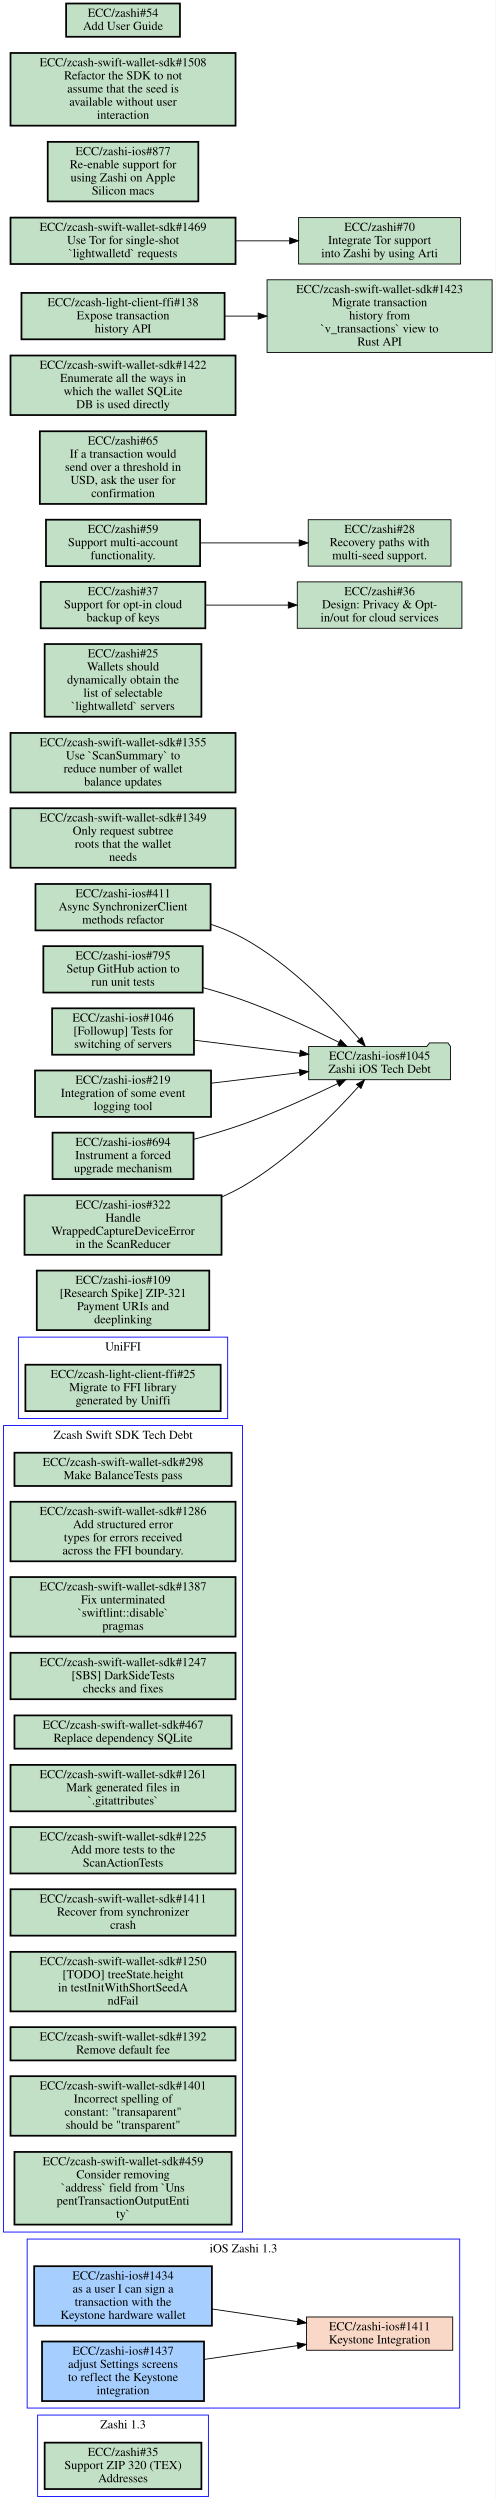
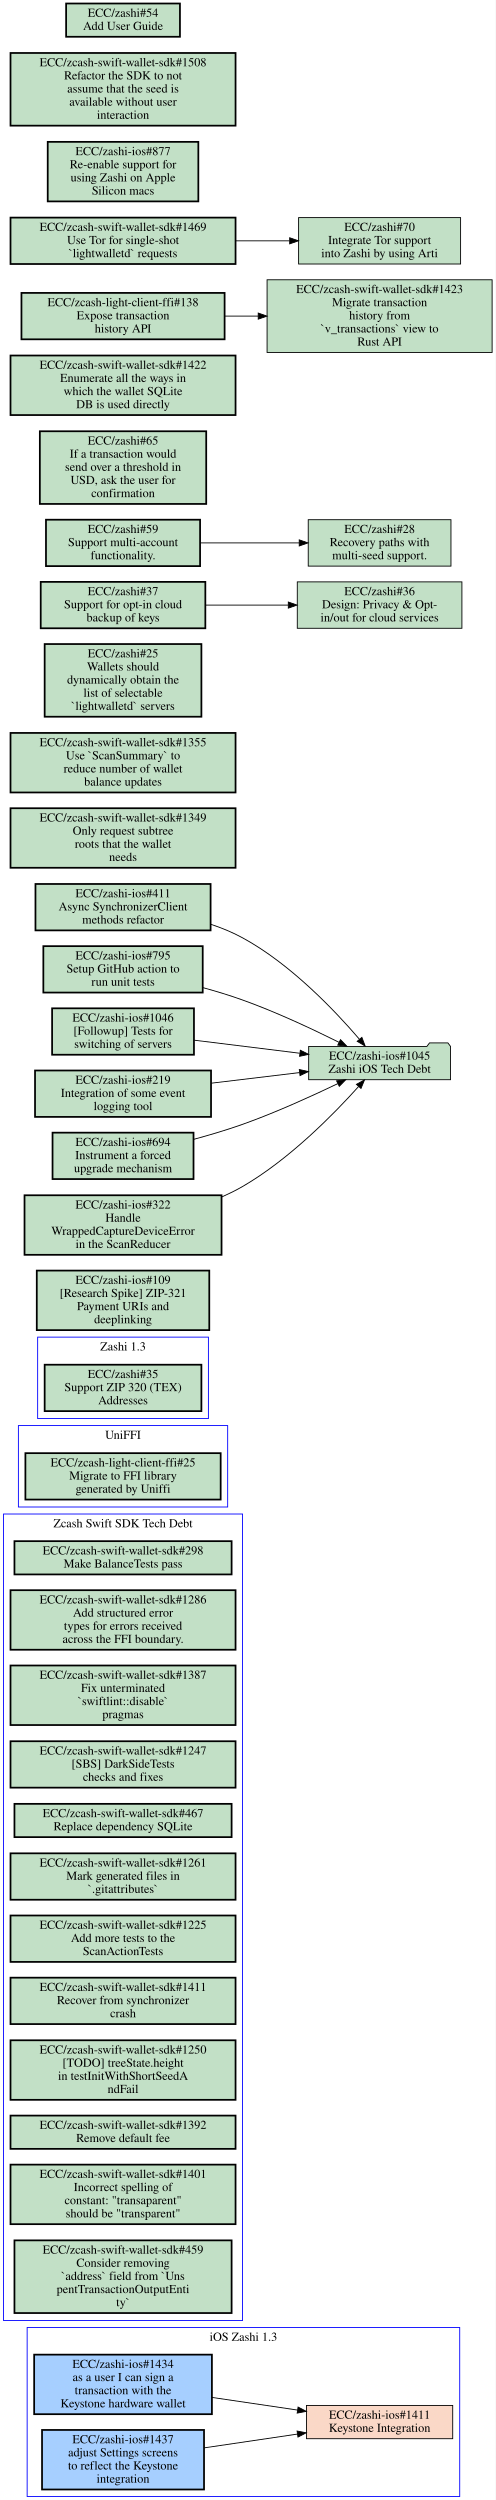
<svg xmlns="http://www.w3.org/2000/svg" xmlns:xlink="http://www.w3.org/1999/xlink" width="566pt" height="2855pt" viewBox="0.00 0.00 566.00 2855.00">
  <g id="graph0" class="graph" transform="scale(1 1) rotate(0) translate(4 2851)">
    <polygon fill="white" stroke="transparent" points="-4,4 -4,-2851 562,-2851 562,4 -4,4" />
    <g id="clust1" class="cluster">
-       <polygon fill="none" stroke="blue" points="0,-302 0,-1223 273,-1223 273,-302 0,-302" />
-       <text text-anchor="middle" x="136.5" y="-1207.8" font-family="Times,serif" font-size="14.00">Zcash Swift SDK Tech Debt</text>
+       <polygon fill="none" stroke="blue" points="39,-1231 39,-1324 234,-1324 234,-1231 39,-1231" />
+       <text text-anchor="middle" x="136.5" y="-1308.8" font-family="Times,serif" font-size="14.00">Zashi 1.3</text>
    </g>
    <g id="clust2" class="cluster">
-       <polygon fill="none" stroke="blue" points="39,0 39,-93 234,-93 234,0 39,0" />
-       <text text-anchor="middle" x="136.5" y="-77.8" font-family="Times,serif" font-size="14.00">Zashi 1.3</text>
+       <polygon fill="none" stroke="blue" points="27,0 27,-193 521,-193 521,0 27,0" />
+       <text text-anchor="middle" x="274" y="-177.8" font-family="Times,serif" font-size="14.00">iOS Zashi 1.3</text>
    </g>
    <g id="clust3" class="cluster">
-       <polygon fill="none" stroke="blue" points="17,-1231 17,-1324 256,-1324 256,-1231 17,-1231" />
-       <text text-anchor="middle" x="136.5" y="-1308.8" font-family="Times,serif" font-size="14.00">UniFFI</text>
+       <polygon fill="none" stroke="blue" points="0,-201 0,-1122 273,-1122 273,-201 0,-201" />
+       <text text-anchor="middle" x="136.5" y="-1106.8" font-family="Times,serif" font-size="14.00">Zcash Swift SDK Tech Debt</text>
    </g>
    <g id="clust4" class="cluster">
-       <polygon fill="none" stroke="blue" points="27,-101 27,-294 521,-294 521,-101 27,-101" />
-       <text text-anchor="middle" x="274" y="-278.8" font-family="Times,serif" font-size="14.00">iOS Zashi 1.3</text>
+       <polygon fill="none" stroke="blue" points="17,-1130 17,-1223 256,-1223 256,-1130 17,-1130" />
+       <text text-anchor="middle" x="136.5" y="-1207.8" font-family="Times,serif" font-size="14.00">UniFFI</text>
    </g>
    <g id="node1" class="node open">
      <g id="a_node1">
-         <a xlink:href="https://github.com/Electric-Coin-Company/zcash-swift-wallet-sdk/issues/298" xlink:title="ECC/zcash-swift-wallet-sdk#298&#10;Make BalanceTests pass" target="_blank">
-           <polygon fill="#c2e0c6" stroke="black" stroke-width="2" points="260.5,-1192 12.5,-1192 12.5,-1154 260.5,-1154 260.5,-1192" />
-           <text text-anchor="middle" x="136.5" y="-1176.8" font-family="Times,serif" font-size="14.00">ECC/zcash-swift-wallet-sdk#298</text>
-           <text text-anchor="middle" x="136.5" y="-1161.8" font-family="Times,serif" font-size="14.00">Make BalanceTests pass</text>
-         </a>
-       </g>
-     </g>
-     <g id="node2" class="node open">
+         <a xlink:href="https://github.com/Electric-Coin-Company/zashi/issues/35" xlink:title="ECC/zashi#35&#10;Support ZIP 320 (TEX)&#10;Addresses" target="_blank">
+           <polygon fill="#c2e0c6" stroke="black" stroke-width="2" points="226,-1292.5 47,-1292.5 47,-1239.5 226,-1239.5 226,-1292.5" />
+           <text text-anchor="middle" x="136.5" y="-1277.3" font-family="Times,serif" font-size="14.00">ECC/zashi#35</text>
+           <text text-anchor="middle" x="136.5" y="-1262.3" font-family="Times,serif" font-size="14.00">Support ZIP 320 (TEX)</text>
+           <text text-anchor="middle" x="136.5" y="-1247.3" font-family="Times,serif" font-size="14.00">Addresses</text>
+         </a>
+       </g>
+     </g>
+     <g id="node2" class="node closed">
      <g id="a_node2">
-         <a xlink:href="https://github.com/Electric-Coin-Company/zcash-swift-wallet-sdk/issues/1286" xlink:title="ECC/zcash-swift-wallet-sdk#1286&#10;Add structured error&#10;types for errors received&#10;across the FFI boundary." target="_blank">
-           <polygon fill="#c2e0c6" stroke="black" stroke-width="2" points="265,-1136 8,-1136 8,-1068 265,-1068 265,-1136" />
-           <text text-anchor="middle" x="136.5" y="-1120.8" font-family="Times,serif" font-size="14.00">ECC/zcash-swift-wallet-sdk#1286</text>
-           <text text-anchor="middle" x="136.5" y="-1105.8" font-family="Times,serif" font-size="14.00">Add structured error</text>
-           <text text-anchor="middle" x="136.5" y="-1090.8" font-family="Times,serif" font-size="14.00">types for errors received</text>
-           <text text-anchor="middle" x="136.5" y="-1075.8" font-family="Times,serif" font-size="14.00">across the FFI boundary.</text>
-         </a>
-       </g>
-     </g>
-     <g id="node3" class="node open">
+         <a xlink:href="https://github.com/Electric-Coin-Company/zashi-ios/issues/1411" xlink:title="ECC/zashi-ios#1411&#10;Keystone Integration" target="_blank">
+           <polygon fill="#fad8c7" stroke="black" points="513,-104 346,-104 346,-66 513,-66 513,-104" />
+           <text text-anchor="middle" x="429.5" y="-88.8" font-family="Times,serif" font-size="14.00">ECC/zashi-ios#1411</text>
+           <text text-anchor="middle" x="429.5" y="-73.8" font-family="Times,serif" font-size="14.00">Keystone Integration</text>
+         </a>
+       </g>
+     </g>
+     <g id="node3" class="node committed">
      <g id="a_node3">
-         <a xlink:href="https://github.com/Electric-Coin-Company/zcash-swift-wallet-sdk/issues/1387" xlink:title="ECC/zcash-swift-wallet-sdk#1387&#10;Fix unterminated&#10;`swiftlint::disable`&#10;pragmas" target="_blank">
-           <polygon fill="#c2e0c6" stroke="black" stroke-width="2" points="265,-1050 8,-1050 8,-982 265,-982 265,-1050" />
-           <text text-anchor="middle" x="136.5" y="-1034.8" font-family="Times,serif" font-size="14.00">ECC/zcash-swift-wallet-sdk#1387</text>
-           <text text-anchor="middle" x="136.5" y="-1019.8" font-family="Times,serif" font-size="14.00">Fix unterminated</text>
-           <text text-anchor="middle" x="136.5" y="-1004.8" font-family="Times,serif" font-size="14.00">`swiftlint::disable`</text>
-           <text text-anchor="middle" x="136.5" y="-989.8" font-family="Times,serif" font-size="14.00">pragmas</text>
-         </a>
-       </g>
-     </g>
-     <g id="node4" class="node open">
+         <a xlink:href="https://github.com/Electric-Coin-Company/zashi-ios/issues/1434" xlink:title="ECC/zashi-ios#1434&#10;as a user I can sign a&#10;transaction with the&#10;Keystone hardware wallet" target="_blank">
+           <polygon fill="#a6cfff" stroke="black" stroke-width="2" points="238,-162 35,-162 35,-94 238,-94 238,-162" />
+           <text text-anchor="middle" x="136.5" y="-146.8" font-family="Times,serif" font-size="14.00">ECC/zashi-ios#1434</text>
+           <text text-anchor="middle" x="136.5" y="-131.8" font-family="Times,serif" font-size="14.00">as a user I can sign a</text>
+           <text text-anchor="middle" x="136.5" y="-116.8" font-family="Times,serif" font-size="14.00">transaction with the</text>
+           <text text-anchor="middle" x="136.5" y="-101.8" font-family="Times,serif" font-size="14.00">Keystone hardware wallet</text>
+         </a>
+       </g>
+     </g>
+     <g id="edge1" class="edge">
+       <path fill="none" stroke="black" d="M238.05,-113.14C269.78,-108.45 304.66,-103.3 335.81,-98.7" />
+       <polygon fill="black" stroke="black" points="336.4,-102.15 345.78,-97.22 335.37,-95.23 336.4,-102.15" />
+     </g>
+     <g id="node4" class="node committed">
      <g id="a_node4">
-         <a xlink:href="https://github.com/Electric-Coin-Company/zcash-swift-wallet-sdk/issues/1247" xlink:title="ECC/zcash-swift-wallet-sdk#1247&#10;[SBS] DarkSideTests&#10;checks and fixes" target="_blank">
-           <polygon fill="#c2e0c6" stroke="black" stroke-width="2" points="265,-963.5 8,-963.5 8,-910.5 265,-910.5 265,-963.5" />
-           <text text-anchor="middle" x="136.5" y="-948.3" font-family="Times,serif" font-size="14.00">ECC/zcash-swift-wallet-sdk#1247</text>
-           <text text-anchor="middle" x="136.5" y="-933.3" font-family="Times,serif" font-size="14.00">[SBS] DarkSideTests</text>
-           <text text-anchor="middle" x="136.5" y="-918.3" font-family="Times,serif" font-size="14.00">checks and fixes</text>
-         </a>
-       </g>
+         <a xlink:href="https://github.com/Electric-Coin-Company/zashi-ios/issues/1437" xlink:title="ECC/zashi-ios#1437&#10;adjust Settings screens&#10;to reflect the Keystone&#10;integration" target="_blank">
+           <polygon fill="#a6cfff" stroke="black" stroke-width="2" points="229,-76 44,-76 44,-8 229,-8 229,-76" />
+           <text text-anchor="middle" x="136.5" y="-60.8" font-family="Times,serif" font-size="14.00">ECC/zashi-ios#1437</text>
+           <text text-anchor="middle" x="136.5" y="-45.8" font-family="Times,serif" font-size="14.00">adjust Settings screens</text>
+           <text text-anchor="middle" x="136.5" y="-30.8" font-family="Times,serif" font-size="14.00">to reflect the Keystone</text>
+           <text text-anchor="middle" x="136.5" y="-15.8" font-family="Times,serif" font-size="14.00">integration</text>
+         </a>
+       </g>
+     </g>
+     <g id="edge2" class="edge">
+       <path fill="none" stroke="black" d="M229.17,-55.55C263.14,-60.56 301.66,-66.26 335.72,-71.29" />
+       <polygon fill="black" stroke="black" points="335.27,-74.76 345.67,-72.76 336.29,-67.84 335.27,-74.76" />
    </g>
    <g id="node5" class="node open">
      <g id="a_node5">
-         <a xlink:href="https://github.com/Electric-Coin-Company/zcash-swift-wallet-sdk/issues/467" xlink:title="ECC/zcash-swift-wallet-sdk#467&#10;Replace dependency SQLite" target="_blank">
-           <polygon fill="#c2e0c6" stroke="black" stroke-width="2" points="260.5,-892 12.5,-892 12.5,-854 260.5,-854 260.5,-892" />
-           <text text-anchor="middle" x="136.5" y="-876.8" font-family="Times,serif" font-size="14.00">ECC/zcash-swift-wallet-sdk#467</text>
-           <text text-anchor="middle" x="136.5" y="-861.8" font-family="Times,serif" font-size="14.00">Replace dependency SQLite</text>
+         <a xlink:href="https://github.com/Electric-Coin-Company/zcash-swift-wallet-sdk/issues/298" xlink:title="ECC/zcash-swift-wallet-sdk#298&#10;Make BalanceTests pass" target="_blank">
+           <polygon fill="#c2e0c6" stroke="black" stroke-width="2" points="260.5,-1091 12.5,-1091 12.5,-1053 260.5,-1053 260.5,-1091" />
+           <text text-anchor="middle" x="136.5" y="-1075.8" font-family="Times,serif" font-size="14.00">ECC/zcash-swift-wallet-sdk#298</text>
+           <text text-anchor="middle" x="136.5" y="-1060.8" font-family="Times,serif" font-size="14.00">Make BalanceTests pass</text>
        </a>
      </g>
    </g>
    <g id="node6" class="node open">
      <g id="a_node6">
-         <a xlink:href="https://github.com/Electric-Coin-Company/zcash-swift-wallet-sdk/issues/1261" xlink:title="ECC/zcash-swift-wallet-sdk#1261&#10;Mark generated files in&#10;`.gitattributes`" target="_blank">
-           <polygon fill="#c2e0c6" stroke="black" stroke-width="2" points="265,-835.5 8,-835.5 8,-782.5 265,-782.5 265,-835.5" />
-           <text text-anchor="middle" x="136.5" y="-820.3" font-family="Times,serif" font-size="14.00">ECC/zcash-swift-wallet-sdk#1261</text>
-           <text text-anchor="middle" x="136.5" y="-805.3" font-family="Times,serif" font-size="14.00">Mark generated files in</text>
-           <text text-anchor="middle" x="136.5" y="-790.3" font-family="Times,serif" font-size="14.00">`.gitattributes`</text>
+         <a xlink:href="https://github.com/Electric-Coin-Company/zcash-swift-wallet-sdk/issues/1286" xlink:title="ECC/zcash-swift-wallet-sdk#1286&#10;Add structured error&#10;types for errors received&#10;across the FFI boundary." target="_blank">
+           <polygon fill="#c2e0c6" stroke="black" stroke-width="2" points="265,-1035 8,-1035 8,-967 265,-967 265,-1035" />
+           <text text-anchor="middle" x="136.5" y="-1019.8" font-family="Times,serif" font-size="14.00">ECC/zcash-swift-wallet-sdk#1286</text>
+           <text text-anchor="middle" x="136.5" y="-1004.8" font-family="Times,serif" font-size="14.00">Add structured error</text>
+           <text text-anchor="middle" x="136.5" y="-989.8" font-family="Times,serif" font-size="14.00">types for errors received</text>
+           <text text-anchor="middle" x="136.5" y="-974.8" font-family="Times,serif" font-size="14.00">across the FFI boundary.</text>
        </a>
      </g>
    </g>
    <g id="node7" class="node open">
      <g id="a_node7">
-         <a xlink:href="https://github.com/Electric-Coin-Company/zcash-swift-wallet-sdk/issues/1225" xlink:title="ECC/zcash-swift-wallet-sdk#1225&#10;Add more tests to the&#10;ScanActionTests" target="_blank">
-           <polygon fill="#c2e0c6" stroke="black" stroke-width="2" points="265,-764.5 8,-764.5 8,-711.5 265,-711.5 265,-764.5" />
-           <text text-anchor="middle" x="136.5" y="-749.3" font-family="Times,serif" font-size="14.00">ECC/zcash-swift-wallet-sdk#1225</text>
-           <text text-anchor="middle" x="136.5" y="-734.3" font-family="Times,serif" font-size="14.00">Add more tests to the</text>
-           <text text-anchor="middle" x="136.5" y="-719.3" font-family="Times,serif" font-size="14.00">ScanActionTests</text>
+         <a xlink:href="https://github.com/Electric-Coin-Company/zcash-swift-wallet-sdk/issues/1387" xlink:title="ECC/zcash-swift-wallet-sdk#1387&#10;Fix unterminated&#10;`swiftlint::disable`&#10;pragmas" target="_blank">
+           <polygon fill="#c2e0c6" stroke="black" stroke-width="2" points="265,-949 8,-949 8,-881 265,-881 265,-949" />
+           <text text-anchor="middle" x="136.5" y="-933.8" font-family="Times,serif" font-size="14.00">ECC/zcash-swift-wallet-sdk#1387</text>
+           <text text-anchor="middle" x="136.5" y="-918.8" font-family="Times,serif" font-size="14.00">Fix unterminated</text>
+           <text text-anchor="middle" x="136.5" y="-903.8" font-family="Times,serif" font-size="14.00">`swiftlint::disable`</text>
+           <text text-anchor="middle" x="136.5" y="-888.8" font-family="Times,serif" font-size="14.00">pragmas</text>
        </a>
      </g>
    </g>
    <g id="node8" class="node open">
      <g id="a_node8">
-         <a xlink:href="https://github.com/Electric-Coin-Company/zcash-swift-wallet-sdk/issues/1411" xlink:title="ECC/zcash-swift-wallet-sdk#1411&#10;Recover from synchronizer&#10;crash" target="_blank">
-           <polygon fill="#c2e0c6" stroke="black" stroke-width="2" points="265,-693.5 8,-693.5 8,-640.5 265,-640.5 265,-693.5" />
-           <text text-anchor="middle" x="136.5" y="-678.3" font-family="Times,serif" font-size="14.00">ECC/zcash-swift-wallet-sdk#1411</text>
-           <text text-anchor="middle" x="136.5" y="-663.3" font-family="Times,serif" font-size="14.00">Recover from synchronizer</text>
-           <text text-anchor="middle" x="136.5" y="-648.3" font-family="Times,serif" font-size="14.00">crash</text>
+         <a xlink:href="https://github.com/Electric-Coin-Company/zcash-swift-wallet-sdk/issues/1247" xlink:title="ECC/zcash-swift-wallet-sdk#1247&#10;[SBS] DarkSideTests&#10;checks and fixes" target="_blank">
+           <polygon fill="#c2e0c6" stroke="black" stroke-width="2" points="265,-862.5 8,-862.5 8,-809.5 265,-809.5 265,-862.5" />
+           <text text-anchor="middle" x="136.5" y="-847.3" font-family="Times,serif" font-size="14.00">ECC/zcash-swift-wallet-sdk#1247</text>
+           <text text-anchor="middle" x="136.5" y="-832.3" font-family="Times,serif" font-size="14.00">[SBS] DarkSideTests</text>
+           <text text-anchor="middle" x="136.5" y="-817.3" font-family="Times,serif" font-size="14.00">checks and fixes</text>
        </a>
      </g>
    </g>
    <g id="node9" class="node open">
      <g id="a_node9">
-         <a xlink:href="https://github.com/Electric-Coin-Company/zcash-swift-wallet-sdk/issues/1250" xlink:title="ECC/zcash-swift-wallet-sdk#1250&#10;[TODO] treeState.height&#10;in testInitWithShortSeedA&#10;ndFail" target="_blank">
-           <polygon fill="#c2e0c6" stroke="black" stroke-width="2" points="265,-622 8,-622 8,-554 265,-554 265,-622" />
-           <text text-anchor="middle" x="136.5" y="-606.8" font-family="Times,serif" font-size="14.00">ECC/zcash-swift-wallet-sdk#1250</text>
-           <text text-anchor="middle" x="136.5" y="-591.8" font-family="Times,serif" font-size="14.00">[TODO] treeState.height</text>
-           <text text-anchor="middle" x="136.5" y="-576.8" font-family="Times,serif" font-size="14.00">in testInitWithShortSeedA</text>
-           <text text-anchor="middle" x="136.5" y="-561.8" font-family="Times,serif" font-size="14.00">ndFail</text>
+         <a xlink:href="https://github.com/Electric-Coin-Company/zcash-swift-wallet-sdk/issues/467" xlink:title="ECC/zcash-swift-wallet-sdk#467&#10;Replace dependency SQLite" target="_blank">
+           <polygon fill="#c2e0c6" stroke="black" stroke-width="2" points="260.5,-791 12.5,-791 12.5,-753 260.5,-753 260.5,-791" />
+           <text text-anchor="middle" x="136.5" y="-775.8" font-family="Times,serif" font-size="14.00">ECC/zcash-swift-wallet-sdk#467</text>
+           <text text-anchor="middle" x="136.5" y="-760.8" font-family="Times,serif" font-size="14.00">Replace dependency SQLite</text>
        </a>
      </g>
    </g>
    <g id="node10" class="node open">
      <g id="a_node10">
-         <a xlink:href="https://github.com/Electric-Coin-Company/zcash-swift-wallet-sdk/issues/1392" xlink:title="ECC/zcash-swift-wallet-sdk#1392&#10;Remove default fee" target="_blank">
-           <polygon fill="#c2e0c6" stroke="black" stroke-width="2" points="265,-536 8,-536 8,-498 265,-498 265,-536" />
-           <text text-anchor="middle" x="136.5" y="-520.8" font-family="Times,serif" font-size="14.00">ECC/zcash-swift-wallet-sdk#1392</text>
-           <text text-anchor="middle" x="136.5" y="-505.8" font-family="Times,serif" font-size="14.00">Remove default fee</text>
+         <a xlink:href="https://github.com/Electric-Coin-Company/zcash-swift-wallet-sdk/issues/1261" xlink:title="ECC/zcash-swift-wallet-sdk#1261&#10;Mark generated files in&#10;`.gitattributes`" target="_blank">
+           <polygon fill="#c2e0c6" stroke="black" stroke-width="2" points="265,-734.5 8,-734.5 8,-681.5 265,-681.5 265,-734.5" />
+           <text text-anchor="middle" x="136.5" y="-719.3" font-family="Times,serif" font-size="14.00">ECC/zcash-swift-wallet-sdk#1261</text>
+           <text text-anchor="middle" x="136.5" y="-704.3" font-family="Times,serif" font-size="14.00">Mark generated files in</text>
+           <text text-anchor="middle" x="136.5" y="-689.3" font-family="Times,serif" font-size="14.00">`.gitattributes`</text>
        </a>
      </g>
    </g>
    <g id="node11" class="node open">
      <g id="a_node11">
-         <a xlink:href="https://github.com/Electric-Coin-Company/zcash-swift-wallet-sdk/issues/1401" xlink:title="ECC/zcash-swift-wallet-sdk#1401&#10;Incorrect spelling of&#10;constant: &quot;transaparent&quot;&#10;should be &quot;transparent&quot;" target="_blank">
-           <polygon fill="#c2e0c6" stroke="black" stroke-width="2" points="265,-480 8,-480 8,-412 265,-412 265,-480" />
-           <text text-anchor="middle" x="136.5" y="-464.8" font-family="Times,serif" font-size="14.00">ECC/zcash-swift-wallet-sdk#1401</text>
-           <text text-anchor="middle" x="136.5" y="-449.8" font-family="Times,serif" font-size="14.00">Incorrect spelling of</text>
-           <text text-anchor="middle" x="136.5" y="-434.8" font-family="Times,serif" font-size="14.00">constant: "transaparent"</text>
-           <text text-anchor="middle" x="136.5" y="-419.8" font-family="Times,serif" font-size="14.00">should be "transparent"</text>
+         <a xlink:href="https://github.com/Electric-Coin-Company/zcash-swift-wallet-sdk/issues/1225" xlink:title="ECC/zcash-swift-wallet-sdk#1225&#10;Add more tests to the&#10;ScanActionTests" target="_blank">
+           <polygon fill="#c2e0c6" stroke="black" stroke-width="2" points="265,-663.5 8,-663.5 8,-610.5 265,-610.5 265,-663.5" />
+           <text text-anchor="middle" x="136.5" y="-648.3" font-family="Times,serif" font-size="14.00">ECC/zcash-swift-wallet-sdk#1225</text>
+           <text text-anchor="middle" x="136.5" y="-633.3" font-family="Times,serif" font-size="14.00">Add more tests to the</text>
+           <text text-anchor="middle" x="136.5" y="-618.3" font-family="Times,serif" font-size="14.00">ScanActionTests</text>
        </a>
      </g>
    </g>
    <g id="node12" class="node open">
      <g id="a_node12">
-         <a xlink:href="https://github.com/Electric-Coin-Company/zcash-swift-wallet-sdk/issues/459" xlink:title="ECC/zcash-swift-wallet-sdk#459&#10;Consider removing&#10;`address` field from `Uns&#10;pentTransactionOutputEnti&#10;ty`" target="_blank">
-           <polygon fill="#c2e0c6" stroke="black" stroke-width="2" points="260.5,-393.5 12.5,-393.5 12.5,-310.5 260.5,-310.5 260.5,-393.5" />
-           <text text-anchor="middle" x="136.5" y="-378.3" font-family="Times,serif" font-size="14.00">ECC/zcash-swift-wallet-sdk#459</text>
-           <text text-anchor="middle" x="136.5" y="-363.3" font-family="Times,serif" font-size="14.00">Consider removing</text>
-           <text text-anchor="middle" x="136.5" y="-348.3" font-family="Times,serif" font-size="14.00">`address` field from `Uns</text>
-           <text text-anchor="middle" x="136.5" y="-333.3" font-family="Times,serif" font-size="14.00">pentTransactionOutputEnti</text>
-           <text text-anchor="middle" x="136.5" y="-318.3" font-family="Times,serif" font-size="14.00">ty`</text>
+         <a xlink:href="https://github.com/Electric-Coin-Company/zcash-swift-wallet-sdk/issues/1411" xlink:title="ECC/zcash-swift-wallet-sdk#1411&#10;Recover from synchronizer&#10;crash" target="_blank">
+           <polygon fill="#c2e0c6" stroke="black" stroke-width="2" points="265,-592.5 8,-592.5 8,-539.5 265,-539.5 265,-592.5" />
+           <text text-anchor="middle" x="136.5" y="-577.3" font-family="Times,serif" font-size="14.00">ECC/zcash-swift-wallet-sdk#1411</text>
+           <text text-anchor="middle" x="136.5" y="-562.3" font-family="Times,serif" font-size="14.00">Recover from synchronizer</text>
+           <text text-anchor="middle" x="136.5" y="-547.3" font-family="Times,serif" font-size="14.00">crash</text>
        </a>
      </g>
    </g>
    <g id="node13" class="node open">
      <g id="a_node13">
-         <a xlink:href="https://github.com/Electric-Coin-Company/zashi/issues/35" xlink:title="ECC/zashi#35&#10;Support ZIP 320 (TEX)&#10;Addresses" target="_blank">
-           <polygon fill="#c2e0c6" stroke="black" stroke-width="2" points="226,-61.5 47,-61.5 47,-8.5 226,-8.5 226,-61.5" />
-           <text text-anchor="middle" x="136.5" y="-46.3" font-family="Times,serif" font-size="14.00">ECC/zashi#35</text>
-           <text text-anchor="middle" x="136.5" y="-31.3" font-family="Times,serif" font-size="14.00">Support ZIP 320 (TEX)</text>
-           <text text-anchor="middle" x="136.5" y="-16.3" font-family="Times,serif" font-size="14.00">Addresses</text>
+         <a xlink:href="https://github.com/Electric-Coin-Company/zcash-swift-wallet-sdk/issues/1250" xlink:title="ECC/zcash-swift-wallet-sdk#1250&#10;[TODO] treeState.height&#10;in testInitWithShortSeedA&#10;ndFail" target="_blank">
+           <polygon fill="#c2e0c6" stroke="black" stroke-width="2" points="265,-521 8,-521 8,-453 265,-453 265,-521" />
+           <text text-anchor="middle" x="136.5" y="-505.8" font-family="Times,serif" font-size="14.00">ECC/zcash-swift-wallet-sdk#1250</text>
+           <text text-anchor="middle" x="136.5" y="-490.8" font-family="Times,serif" font-size="14.00">[TODO] treeState.height</text>
+           <text text-anchor="middle" x="136.5" y="-475.8" font-family="Times,serif" font-size="14.00">in testInitWithShortSeedA</text>
+           <text text-anchor="middle" x="136.5" y="-460.8" font-family="Times,serif" font-size="14.00">ndFail</text>
        </a>
      </g>
    </g>
    <g id="node14" class="node open">
      <g id="a_node14">
+         <a xlink:href="https://github.com/Electric-Coin-Company/zcash-swift-wallet-sdk/issues/1392" xlink:title="ECC/zcash-swift-wallet-sdk#1392&#10;Remove default fee" target="_blank">
+           <polygon fill="#c2e0c6" stroke="black" stroke-width="2" points="265,-435 8,-435 8,-397 265,-397 265,-435" />
+           <text text-anchor="middle" x="136.5" y="-419.8" font-family="Times,serif" font-size="14.00">ECC/zcash-swift-wallet-sdk#1392</text>
+           <text text-anchor="middle" x="136.5" y="-404.8" font-family="Times,serif" font-size="14.00">Remove default fee</text>
+         </a>
+       </g>
+     </g>
+     <g id="node15" class="node open">
+       <g id="a_node15">
+         <a xlink:href="https://github.com/Electric-Coin-Company/zcash-swift-wallet-sdk/issues/1401" xlink:title="ECC/zcash-swift-wallet-sdk#1401&#10;Incorrect spelling of&#10;constant: &quot;transaparent&quot;&#10;should be &quot;transparent&quot;" target="_blank">
+           <polygon fill="#c2e0c6" stroke="black" stroke-width="2" points="265,-379 8,-379 8,-311 265,-311 265,-379" />
+           <text text-anchor="middle" x="136.5" y="-363.8" font-family="Times,serif" font-size="14.00">ECC/zcash-swift-wallet-sdk#1401</text>
+           <text text-anchor="middle" x="136.5" y="-348.8" font-family="Times,serif" font-size="14.00">Incorrect spelling of</text>
+           <text text-anchor="middle" x="136.5" y="-333.8" font-family="Times,serif" font-size="14.00">constant: "transaparent"</text>
+           <text text-anchor="middle" x="136.5" y="-318.8" font-family="Times,serif" font-size="14.00">should be "transparent"</text>
+         </a>
+       </g>
+     </g>
+     <g id="node16" class="node open">
+       <g id="a_node16">
+         <a xlink:href="https://github.com/Electric-Coin-Company/zcash-swift-wallet-sdk/issues/459" xlink:title="ECC/zcash-swift-wallet-sdk#459&#10;Consider removing&#10;`address` field from `Uns&#10;pentTransactionOutputEnti&#10;ty`" target="_blank">
+           <polygon fill="#c2e0c6" stroke="black" stroke-width="2" points="260.5,-292.5 12.5,-292.5 12.5,-209.5 260.5,-209.5 260.5,-292.5" />
+           <text text-anchor="middle" x="136.5" y="-277.3" font-family="Times,serif" font-size="14.00">ECC/zcash-swift-wallet-sdk#459</text>
+           <text text-anchor="middle" x="136.5" y="-262.3" font-family="Times,serif" font-size="14.00">Consider removing</text>
+           <text text-anchor="middle" x="136.5" y="-247.3" font-family="Times,serif" font-size="14.00">`address` field from `Uns</text>
+           <text text-anchor="middle" x="136.5" y="-232.3" font-family="Times,serif" font-size="14.00">pentTransactionOutputEnti</text>
+           <text text-anchor="middle" x="136.5" y="-217.3" font-family="Times,serif" font-size="14.00">ty`</text>
+         </a>
+       </g>
+     </g>
+     <g id="node17" class="node open">
+       <g id="a_node17">
        <a xlink:href="https://github.com/Electric-Coin-Company/zcash-light-client-ffi/issues/25" xlink:title="ECC/zcash-light-client-ffi#25&#10;Migrate to FFI library&#10;generated by Uniffi" target="_blank">
-           <polygon fill="#c2e0c6" stroke="black" stroke-width="2" points="248,-1292.5 25,-1292.5 25,-1239.5 248,-1239.5 248,-1292.5" />
-           <text text-anchor="middle" x="136.5" y="-1277.3" font-family="Times,serif" font-size="14.00">ECC/zcash-light-client-ffi#25</text>
-           <text text-anchor="middle" x="136.5" y="-1262.3" font-family="Times,serif" font-size="14.00">Migrate to FFI library</text>
-           <text text-anchor="middle" x="136.5" y="-1247.3" font-family="Times,serif" font-size="14.00">generated by Uniffi</text>
-         </a>
-       </g>
-     </g>
-     <g id="node15" class="node closed">
-       <g id="a_node15">
-         <a xlink:href="https://github.com/Electric-Coin-Company/zashi-ios/issues/1411" xlink:title="ECC/zashi-ios#1411&#10;Keystone Integration" target="_blank">
-           <polygon fill="#fad8c7" stroke="black" points="513,-205 346,-205 346,-167 513,-167 513,-205" />
-           <text text-anchor="middle" x="429.5" y="-189.8" font-family="Times,serif" font-size="14.00">ECC/zashi-ios#1411</text>
-           <text text-anchor="middle" x="429.5" y="-174.8" font-family="Times,serif" font-size="14.00">Keystone Integration</text>
-         </a>
-       </g>
-     </g>
-     <g id="node16" class="node committed">
-       <g id="a_node16">
-         <a xlink:href="https://github.com/Electric-Coin-Company/zashi-ios/issues/1434" xlink:title="ECC/zashi-ios#1434&#10;as a user I can sign a&#10;transaction with the&#10;Keystone hardware wallet" target="_blank">
-           <polygon fill="#a6cfff" stroke="black" stroke-width="2" points="238,-263 35,-263 35,-195 238,-195 238,-263" />
-           <text text-anchor="middle" x="136.5" y="-247.8" font-family="Times,serif" font-size="14.00">ECC/zashi-ios#1434</text>
-           <text text-anchor="middle" x="136.5" y="-232.8" font-family="Times,serif" font-size="14.00">as a user I can sign a</text>
-           <text text-anchor="middle" x="136.5" y="-217.8" font-family="Times,serif" font-size="14.00">transaction with the</text>
-           <text text-anchor="middle" x="136.5" y="-202.8" font-family="Times,serif" font-size="14.00">Keystone hardware wallet</text>
-         </a>
-       </g>
-     </g>
-     <g id="edge1" class="edge">
-       <path fill="none" stroke="black" d="M238.05,-214.14C269.78,-209.45 304.66,-204.3 335.81,-199.7" />
-       <polygon fill="black" stroke="black" points="336.4,-203.15 345.78,-198.22 335.37,-196.23 336.4,-203.15" />
-     </g>
-     <g id="node17" class="node committed">
-       <g id="a_node17">
-         <a xlink:href="https://github.com/Electric-Coin-Company/zashi-ios/issues/1437" xlink:title="ECC/zashi-ios#1437&#10;adjust Settings screens&#10;to reflect the Keystone&#10;integration" target="_blank">
-           <polygon fill="#a6cfff" stroke="black" stroke-width="2" points="229,-177 44,-177 44,-109 229,-109 229,-177" />
-           <text text-anchor="middle" x="136.5" y="-161.8" font-family="Times,serif" font-size="14.00">ECC/zashi-ios#1437</text>
-           <text text-anchor="middle" x="136.5" y="-146.8" font-family="Times,serif" font-size="14.00">adjust Settings screens</text>
-           <text text-anchor="middle" x="136.5" y="-131.8" font-family="Times,serif" font-size="14.00">to reflect the Keystone</text>
-           <text text-anchor="middle" x="136.5" y="-116.8" font-family="Times,serif" font-size="14.00">integration</text>
-         </a>
-       </g>
-     </g>
-     <g id="edge2" class="edge">
-       <path fill="none" stroke="black" d="M229.17,-156.55C263.14,-161.57 301.66,-167.26 335.72,-172.29" />
-       <polygon fill="black" stroke="black" points="335.27,-175.76 345.67,-173.76 336.29,-168.84 335.27,-175.76" />
+           <polygon fill="#c2e0c6" stroke="black" stroke-width="2" points="248,-1191.5 25,-1191.5 25,-1138.5 248,-1138.5 248,-1191.5" />
+           <text text-anchor="middle" x="136.5" y="-1176.3" font-family="Times,serif" font-size="14.00">ECC/zcash-light-client-ffi#25</text>
+           <text text-anchor="middle" x="136.5" y="-1161.3" font-family="Times,serif" font-size="14.00">Migrate to FFI library</text>
+           <text text-anchor="middle" x="136.5" y="-1146.3" font-family="Times,serif" font-size="14.00">generated by Uniffi</text>
+         </a>
+       </g>
    </g>
    <g id="node18" class="node open">
      <g id="a_node18">
        <a xlink:href="https://github.com/Electric-Coin-Company/zashi-ios/issues/109" xlink:title="ECC/zashi-ios#109&#10;[Research Spike] ZIP-321&#10;Payment URIs and&#10;deeplinking" target="_blank">
          <polygon fill="#c2e0c6" stroke="black" stroke-width="2" points="235,-1400 38,-1400 38,-1332 235,-1332 235,-1400" />
          <text text-anchor="middle" x="136.5" y="-1384.8" font-family="Times,serif" font-size="14.00">ECC/zashi-ios#109</text>
          <text text-anchor="middle" x="136.5" y="-1369.8" font-family="Times,serif" font-size="14.00">[Research Spike] ZIP-321</text>
          <text text-anchor="middle" x="136.5" y="-1354.8" font-family="Times,serif" font-size="14.00">Payment URIs and</text>
          <text text-anchor="middle" x="136.5" y="-1339.8" font-family="Times,serif" font-size="14.00">deeplinking</text>
        </a>
      </g>
    </g>
    <g id="node19" class="node open">
      <g id="a_node19">
        <a xlink:href="https://github.com/Electric-Coin-Company/zashi-ios/issues/411" xlink:title="ECC/zashi-ios#411&#10;Async SynchronizerClient&#10;methods refactor" target="_blank">
          <polygon fill="#c2e0c6" stroke="black" stroke-width="2" points="236.5,-1841.5 36.5,-1841.5 36.5,-1788.5 236.5,-1788.5 236.5,-1841.5" />
          <text text-anchor="middle" x="136.5" y="-1826.3" font-family="Times,serif" font-size="14.00">ECC/zashi-ios#411</text>
          <text text-anchor="middle" x="136.5" y="-1811.3" font-family="Times,serif" font-size="14.00">Async SynchronizerClient</text>
          <text text-anchor="middle" x="136.5" y="-1796.3" font-family="Times,serif" font-size="14.00">methods refactor</text>
        </a>
      </g>
    </g>
    <g id="node20" class="node open">
      <g id="a_node20">
        <a xlink:href="https://github.com/Electric-Coin-Company/zashi-ios/issues/1045" xlink:title="ECC/zashi-ios#1045&#10;Zashi iOS Tech Debt" target="_blank">
          <polygon fill="#c2e0c6" stroke="black" points="510.5,-1656 507.5,-1660 486.5,-1660 483.5,-1656 348.5,-1656 348.5,-1618 510.5,-1618 510.5,-1656" />
          <text text-anchor="middle" x="429.5" y="-1640.8" font-family="Times,serif" font-size="14.00">ECC/zashi-ios#1045</text>
          <text text-anchor="middle" x="429.5" y="-1625.8" font-family="Times,serif" font-size="14.00">Zashi iOS Tech Debt</text>
        </a>
      </g>
    </g>
    <g id="edge3" class="edge">
      <path fill="none" stroke="black" d="M236.64,-1795.5C249.25,-1791.3 261.69,-1786.2 273,-1780 327.95,-1750.1 378.7,-1696.6 406.46,-1664.2" />
      <polygon fill="black" stroke="black" points="409.26,-1666.31 413.01,-1656.4 403.9,-1661.81 409.26,-1666.31" />
    </g>
    <g id="node21" class="node open">
      <g id="a_node21">
        <a xlink:href="https://github.com/Electric-Coin-Company/zashi-ios/issues/795" xlink:title="ECC/zashi-ios#795&#10;Setup GitHub action to&#10;run unit tests" target="_blank">
          <polygon fill="#c2e0c6" stroke="black" stroke-width="2" points="227.5,-1770.5 45.5,-1770.5 45.5,-1717.5 227.5,-1717.5 227.5,-1770.5" />
          <text text-anchor="middle" x="136.5" y="-1755.3" font-family="Times,serif" font-size="14.00">ECC/zashi-ios#795</text>
          <text text-anchor="middle" x="136.5" y="-1740.3" font-family="Times,serif" font-size="14.00">Setup GitHub action to</text>
          <text text-anchor="middle" x="136.5" y="-1725.3" font-family="Times,serif" font-size="14.00">run unit tests</text>
        </a>
      </g>
    </g>
    <g id="edge4" class="edge">
      <path fill="none" stroke="black" d="M227.84,-1723.1C243.06,-1718.9 258.59,-1714.2 273,-1709 311.08,-1695.4 352.57,-1675.9 383.1,-1660.7" />
      <polygon fill="black" stroke="black" points="384.86,-1663.73 392.21,-1656.1 381.71,-1657.48 384.86,-1663.73" />
    </g>
    <g id="node22" class="node open">
      <g id="a_node22">
        <a xlink:href="https://github.com/Electric-Coin-Company/zcash-swift-wallet-sdk/issues/1349" xlink:title="ECC/zcash-swift-wallet-sdk#1349&#10;Only request subtree&#10;roots that the wallet&#10;needs" target="_blank">
          <polygon fill="#c2e0c6" stroke="black" stroke-width="2" points="265,-1928 8,-1928 8,-1860 265,-1860 265,-1928" />
          <text text-anchor="middle" x="136.5" y="-1912.8" font-family="Times,serif" font-size="14.00">ECC/zcash-swift-wallet-sdk#1349</text>
          <text text-anchor="middle" x="136.5" y="-1897.8" font-family="Times,serif" font-size="14.00">Only request subtree</text>
          <text text-anchor="middle" x="136.5" y="-1882.8" font-family="Times,serif" font-size="14.00">roots that the wallet</text>
          <text text-anchor="middle" x="136.5" y="-1867.8" font-family="Times,serif" font-size="14.00">needs</text>
        </a>
      </g>
    </g>
    <g id="node23" class="node open">
      <g id="a_node23">
        <a xlink:href="https://github.com/Electric-Coin-Company/zcash-swift-wallet-sdk/issues/1355" xlink:title="ECC/zcash-swift-wallet-sdk#1355&#10;Use `ScanSummary` to&#10;reduce number of wallet&#10;balance updates" target="_blank">
          <polygon fill="#c2e0c6" stroke="black" stroke-width="2" points="265,-2014 8,-2014 8,-1946 265,-1946 265,-2014" />
          <text text-anchor="middle" x="136.5" y="-1998.8" font-family="Times,serif" font-size="14.00">ECC/zcash-swift-wallet-sdk#1355</text>
          <text text-anchor="middle" x="136.5" y="-1983.8" font-family="Times,serif" font-size="14.00">Use `ScanSummary` to</text>
          <text text-anchor="middle" x="136.5" y="-1968.8" font-family="Times,serif" font-size="14.00">reduce number of wallet</text>
          <text text-anchor="middle" x="136.5" y="-1953.8" font-family="Times,serif" font-size="14.00">balance updates</text>
        </a>
      </g>
    </g>
    <g id="node24" class="node open">
      <g id="a_node24">
        <a xlink:href="https://github.com/Electric-Coin-Company/zashi-ios/issues/1046" xlink:title="ECC/zashi-ios#1046&#10;[Followup] Tests for&#10;switching of servers" target="_blank">
          <polygon fill="#c2e0c6" stroke="black" stroke-width="2" points="217.5,-1699.5 55.5,-1699.5 55.5,-1646.5 217.5,-1646.5 217.5,-1699.5" />
          <text text-anchor="middle" x="136.5" y="-1684.3" font-family="Times,serif" font-size="14.00">ECC/zashi-ios#1046</text>
          <text text-anchor="middle" x="136.5" y="-1669.3" font-family="Times,serif" font-size="14.00">[Followup] Tests for</text>
          <text text-anchor="middle" x="136.5" y="-1654.3" font-family="Times,serif" font-size="14.00">switching of servers</text>
        </a>
      </g>
    </g>
    <g id="edge5" class="edge">
      <path fill="none" stroke="black" d="M217.79,-1663.1C255.16,-1658.4 299.77,-1652.9 338.3,-1648.2" />
      <polygon fill="black" stroke="black" points="338.99,-1651.64 348.47,-1646.9 338.11,-1644.7 338.99,-1651.64" />
    </g>
    <g id="node25" class="node open">
      <g id="a_node25">
        <a xlink:href="https://github.com/Electric-Coin-Company/zashi/issues/25" xlink:title="ECC/zashi#25&#10;Wallets should&#10;dynamically obtain the&#10;list of selectable&#10;`lightwalletd` servers" target="_blank">
          <polygon fill="#c2e0c6" stroke="black" stroke-width="2" points="226,-2115.5 47,-2115.5 47,-2032.5 226,-2032.5 226,-2115.5" />
          <text text-anchor="middle" x="136.5" y="-2100.3" font-family="Times,serif" font-size="14.00">ECC/zashi#25</text>
          <text text-anchor="middle" x="136.5" y="-2085.3" font-family="Times,serif" font-size="14.00">Wallets should</text>
          <text text-anchor="middle" x="136.5" y="-2070.3" font-family="Times,serif" font-size="14.00">dynamically obtain the</text>
          <text text-anchor="middle" x="136.5" y="-2055.3" font-family="Times,serif" font-size="14.00">list of selectable</text>
          <text text-anchor="middle" x="136.5" y="-2040.3" font-family="Times,serif" font-size="14.00">`lightwalletd` servers</text>
        </a>
      </g>
    </g>
    <g id="node26" class="node open">
      <g id="a_node26">
        <a xlink:href="https://github.com/Electric-Coin-Company/zashi/issues/37" xlink:title="ECC/zashi#37&#10;Support for opt-in cloud&#10;backup of keys" target="_blank">
          <polygon fill="#c2e0c6" stroke="black" stroke-width="2" points="230.5,-2186.5 42.5,-2186.5 42.5,-2133.5 230.5,-2133.5 230.5,-2186.5" />
          <text text-anchor="middle" x="136.5" y="-2171.3" font-family="Times,serif" font-size="14.00">ECC/zashi#37</text>
          <text text-anchor="middle" x="136.5" y="-2156.3" font-family="Times,serif" font-size="14.00">Support for opt-in cloud</text>
          <text text-anchor="middle" x="136.5" y="-2141.3" font-family="Times,serif" font-size="14.00">backup of keys</text>
        </a>
      </g>
    </g>
    <g id="node27" class="node open">
      <g id="a_node27">
        <a xlink:href="https://github.com/Electric-Coin-Company/zashi/issues/36" xlink:title="ECC/zashi#36&#10;Design: Privacy &amp; Opt-&#10;in/out for cloud services" target="_blank">
          <polygon fill="#c2e0c6" stroke="black" points="523.5,-2186.5 335.5,-2186.5 335.5,-2133.5 523.5,-2133.5 523.5,-2186.5" />
          <text text-anchor="middle" x="429.5" y="-2171.3" font-family="Times,serif" font-size="14.00">ECC/zashi#36</text>
          <text text-anchor="middle" x="429.5" y="-2156.3" font-family="Times,serif" font-size="14.00">Design: Privacy &amp; Opt-</text>
          <text text-anchor="middle" x="429.5" y="-2141.3" font-family="Times,serif" font-size="14.00">in/out for cloud services</text>
        </a>
      </g>
    </g>
    <g id="edge6" class="edge">
      <path fill="none" stroke="black" d="M230.77,-2160C260.8,-2160 294.24,-2160 324.95,-2160" />
      <polygon fill="black" stroke="black" points="325.25,-2163.5 335.25,-2160 325.25,-2156.5 325.25,-2163.5" />
    </g>
    <g id="node28" class="node open">
      <g id="a_node28">
        <a xlink:href="https://github.com/Electric-Coin-Company/zashi-ios/issues/219" xlink:title="ECC/zashi-ios#219&#10;Integration of some event&#10;logging tool" target="_blank">
          <polygon fill="#c2e0c6" stroke="black" stroke-width="2" points="237,-1628.5 36,-1628.5 36,-1575.5 237,-1575.5 237,-1628.5" />
          <text text-anchor="middle" x="136.5" y="-1613.3" font-family="Times,serif" font-size="14.00">ECC/zashi-ios#219</text>
          <text text-anchor="middle" x="136.5" y="-1598.3" font-family="Times,serif" font-size="14.00">Integration of some event</text>
          <text text-anchor="middle" x="136.5" y="-1583.3" font-family="Times,serif" font-size="14.00">logging tool</text>
        </a>
      </g>
    </g>
    <g id="edge7" class="edge">
      <path fill="none" stroke="black" d="M237.24,-1614C269.9,-1617.9 305.99,-1622.3 337.93,-1626.1" />
      <polygon fill="black" stroke="black" points="337.81,-1629.61 348.15,-1627.3 338.63,-1622.66 337.81,-1629.61" />
    </g>
    <g id="node29" class="node open">
      <g id="a_node29">
        <a xlink:href="https://github.com/Electric-Coin-Company/zashi-ios/issues/694" xlink:title="ECC/zashi-ios#694&#10;Instrument a forced&#10;upgrade mechanism" target="_blank">
          <polygon fill="#c2e0c6" stroke="black" stroke-width="2" points="217,-1557.5 56,-1557.5 56,-1504.5 217,-1504.5 217,-1557.5" />
          <text text-anchor="middle" x="136.5" y="-1542.3" font-family="Times,serif" font-size="14.00">ECC/zashi-ios#694</text>
          <text text-anchor="middle" x="136.5" y="-1527.3" font-family="Times,serif" font-size="14.00">Instrument a forced</text>
          <text text-anchor="middle" x="136.5" y="-1512.3" font-family="Times,serif" font-size="14.00">upgrade mechanism</text>
        </a>
      </g>
    </g>
    <g id="edge8" class="edge">
      <path fill="none" stroke="black" d="M217.34,-1549.9C235.79,-1554.9 255.22,-1560.7 273,-1567 310.42,-1580.3 351.31,-1598.9 381.77,-1613.5" />
      <polygon fill="black" stroke="black" points="380.35,-1616.7 390.87,-1618 383.46,-1610.43 380.35,-1616.7" />
    </g>
    <g id="node30" class="node open">
      <g id="a_node30">
        <a xlink:href="https://github.com/Electric-Coin-Company/zashi-ios/issues/322" xlink:title="ECC/zashi-ios#322&#10;Handle&#10;WrappedCaptureDeviceError&#10;in the ScanReducer" target="_blank">
          <polygon fill="#c2e0c6" stroke="black" stroke-width="2" points="249,-1486 24,-1486 24,-1418 249,-1418 249,-1486" />
          <text text-anchor="middle" x="136.5" y="-1470.8" font-family="Times,serif" font-size="14.00">ECC/zashi-ios#322</text>
          <text text-anchor="middle" x="136.5" y="-1455.8" font-family="Times,serif" font-size="14.00">Handle</text>
          <text text-anchor="middle" x="136.5" y="-1440.8" font-family="Times,serif" font-size="14.00">WrappedCaptureDeviceError</text>
          <text text-anchor="middle" x="136.5" y="-1425.8" font-family="Times,serif" font-size="14.00">in the ScanReducer</text>
        </a>
      </g>
    </g>
    <g id="edge9" class="edge">
      <path fill="none" stroke="black" d="M249.35,-1484.1C257.54,-1487.7 265.51,-1491.7 273,-1496 326.48,-1527 377.36,-1578.8 405.6,-1610.3" />
      <polygon fill="black" stroke="black" points="403.02,-1612.67 412.29,-1617.8 408.25,-1608.01 403.02,-1612.67" />
    </g>
    <g id="node31" class="node open">
      <g id="a_node31">
        <a xlink:href="https://github.com/Electric-Coin-Company/zashi/issues/59" xlink:title="ECC/zashi#59&#10;Support multi-account&#10;functionality." target="_blank">
          <polygon fill="#c2e0c6" stroke="black" stroke-width="2" points="224.5,-2257.5 48.5,-2257.5 48.5,-2204.5 224.5,-2204.5 224.5,-2257.5" />
          <text text-anchor="middle" x="136.5" y="-2242.3" font-family="Times,serif" font-size="14.00">ECC/zashi#59</text>
          <text text-anchor="middle" x="136.5" y="-2227.3" font-family="Times,serif" font-size="14.00">Support multi-account</text>
          <text text-anchor="middle" x="136.5" y="-2212.3" font-family="Times,serif" font-size="14.00">functionality.</text>
        </a>
      </g>
    </g>
    <g id="node32" class="node open">
      <g id="a_node32">
        <a xlink:href="https://github.com/Electric-Coin-Company/zashi/issues/28" xlink:title="ECC/zashi#28&#10;Recovery paths with&#10;multi-seed support." target="_blank">
          <polygon fill="#c2e0c6" stroke="black" points="511,-2257.5 348,-2257.5 348,-2204.5 511,-2204.5 511,-2257.5" />
          <text text-anchor="middle" x="429.5" y="-2242.3" font-family="Times,serif" font-size="14.00">ECC/zashi#28</text>
          <text text-anchor="middle" x="429.5" y="-2227.3" font-family="Times,serif" font-size="14.00">Recovery paths with</text>
          <text text-anchor="middle" x="429.5" y="-2212.3" font-family="Times,serif" font-size="14.00">multi-seed support.</text>
        </a>
      </g>
    </g>
    <g id="edge10" class="edge">
      <path fill="none" stroke="black" d="M224.81,-2231C260.46,-2231 301.7,-2231 337.71,-2231" />
      <polygon fill="black" stroke="black" points="337.72,-2234.5 347.72,-2231 337.72,-2227.5 337.72,-2234.5" />
    </g>
    <g id="node33" class="node open">
      <g id="a_node33">
        <a xlink:href="https://github.com/Electric-Coin-Company/zashi/issues/65" xlink:title="ECC/zashi#65&#10;If a transaction would&#10;send over a threshold in&#10;USD, ask the user for&#10;confirmation" target="_blank">
          <polygon fill="#c2e0c6" stroke="black" stroke-width="2" points="231.5,-2358.5 41.5,-2358.5 41.5,-2275.5 231.5,-2275.5 231.5,-2358.5" />
          <text text-anchor="middle" x="136.5" y="-2343.3" font-family="Times,serif" font-size="14.00">ECC/zashi#65</text>
          <text text-anchor="middle" x="136.5" y="-2328.3" font-family="Times,serif" font-size="14.00">If a transaction would</text>
          <text text-anchor="middle" x="136.5" y="-2313.3" font-family="Times,serif" font-size="14.00">send over a threshold in</text>
          <text text-anchor="middle" x="136.5" y="-2298.3" font-family="Times,serif" font-size="14.00">USD, ask the user for</text>
          <text text-anchor="middle" x="136.5" y="-2283.3" font-family="Times,serif" font-size="14.00">confirmation</text>
        </a>
      </g>
    </g>
    <g id="node34" class="node open">
      <g id="a_node34">
        <a xlink:href="https://github.com/Electric-Coin-Company/zcash-swift-wallet-sdk/issues/1422" xlink:title="ECC/zcash-swift-wallet-sdk#1422&#10;Enumerate all the ways in&#10;which the wallet SQLite&#10;DB is used directly" target="_blank">
          <polygon fill="#c2e0c6" stroke="black" stroke-width="2" points="265,-2445 8,-2445 8,-2377 265,-2377 265,-2445" />
          <text text-anchor="middle" x="136.5" y="-2429.8" font-family="Times,serif" font-size="14.00">ECC/zcash-swift-wallet-sdk#1422</text>
          <text text-anchor="middle" x="136.5" y="-2414.8" font-family="Times,serif" font-size="14.00">Enumerate all the ways in</text>
          <text text-anchor="middle" x="136.5" y="-2399.8" font-family="Times,serif" font-size="14.00">which the wallet SQLite</text>
          <text text-anchor="middle" x="136.5" y="-2384.8" font-family="Times,serif" font-size="14.00">DB is used directly</text>
        </a>
      </g>
    </g>
    <g id="node35" class="node open">
      <g id="a_node35">
        <a xlink:href="https://github.com/Electric-Coin-Company/zcash-light-client-ffi/issues/138" xlink:title="ECC/zcash-light-client-ffi#138&#10;Expose transaction&#10;history API" target="_blank">
          <polygon fill="#c2e0c6" stroke="black" stroke-width="2" points="252.5,-2516.5 20.5,-2516.5 20.5,-2463.5 252.5,-2463.5 252.5,-2516.5" />
          <text text-anchor="middle" x="136.5" y="-2501.3" font-family="Times,serif" font-size="14.00">ECC/zcash-light-client-ffi#138</text>
          <text text-anchor="middle" x="136.5" y="-2486.3" font-family="Times,serif" font-size="14.00">Expose transaction</text>
          <text text-anchor="middle" x="136.5" y="-2471.3" font-family="Times,serif" font-size="14.00">history API</text>
        </a>
      </g>
    </g>
    <g id="node36" class="node open">
      <g id="a_node36">
        <a xlink:href="https://github.com/Electric-Coin-Company/zcash-swift-wallet-sdk/issues/1423" xlink:title="ECC/zcash-swift-wallet-sdk#1423&#10;Migrate transaction&#10;history from&#10;`v_transactions` view to&#10;Rust API" target="_blank">
          <polygon fill="#c2e0c6" stroke="black" points="558,-2531.5 301,-2531.5 301,-2448.5 558,-2448.5 558,-2531.5" />
          <text text-anchor="middle" x="429.5" y="-2516.3" font-family="Times,serif" font-size="14.00">ECC/zcash-swift-wallet-sdk#1423</text>
          <text text-anchor="middle" x="429.5" y="-2501.3" font-family="Times,serif" font-size="14.00">Migrate transaction</text>
          <text text-anchor="middle" x="429.5" y="-2486.3" font-family="Times,serif" font-size="14.00">history from</text>
          <text text-anchor="middle" x="429.5" y="-2471.3" font-family="Times,serif" font-size="14.00">`v_transactions` view to</text>
          <text text-anchor="middle" x="429.5" y="-2456.3" font-family="Times,serif" font-size="14.00">Rust API</text>
        </a>
      </g>
    </g>
    <g id="edge11" class="edge">
      <path fill="none" stroke="black" d="M252.51,-2490C265.05,-2490 277.9,-2490 290.67,-2490" />
      <polygon fill="black" stroke="black" points="290.89,-2493.5 300.89,-2490 290.89,-2486.5 290.89,-2493.5" />
    </g>
    <g id="node37" class="node open">
      <g id="a_node37">
        <a xlink:href="https://github.com/Electric-Coin-Company/zashi/issues/70" xlink:title="ECC/zashi#70&#10;Integrate Tor support&#10;into Zashi by using Arti" target="_blank">
          <polygon fill="#c2e0c6" stroke="black" points="522,-2602.5 337,-2602.5 337,-2549.5 522,-2549.5 522,-2602.5" />
          <text text-anchor="middle" x="429.5" y="-2587.3" font-family="Times,serif" font-size="14.00">ECC/zashi#70</text>
          <text text-anchor="middle" x="429.5" y="-2572.3" font-family="Times,serif" font-size="14.00">Integrate Tor support</text>
          <text text-anchor="middle" x="429.5" y="-2557.3" font-family="Times,serif" font-size="14.00">into Zashi by using Arti</text>
        </a>
      </g>
    </g>
    <g id="node38" class="node open">
      <g id="a_node38">
        <a xlink:href="https://github.com/Electric-Coin-Company/zcash-swift-wallet-sdk/issues/1469" xlink:title="ECC/zcash-swift-wallet-sdk#1469&#10;Use Tor for single-shot&#10;`lightwalletd` requests" target="_blank">
          <polygon fill="#c2e0c6" stroke="black" stroke-width="2" points="265,-2602.5 8,-2602.5 8,-2549.5 265,-2549.5 265,-2602.5" />
          <text text-anchor="middle" x="136.5" y="-2587.3" font-family="Times,serif" font-size="14.00">ECC/zcash-swift-wallet-sdk#1469</text>
          <text text-anchor="middle" x="136.5" y="-2572.3" font-family="Times,serif" font-size="14.00">Use Tor for single-shot</text>
          <text text-anchor="middle" x="136.5" y="-2557.3" font-family="Times,serif" font-size="14.00">`lightwalletd` requests</text>
        </a>
      </g>
    </g>
    <g id="edge12" class="edge">
      <path fill="none" stroke="black" d="M265.14,-2576C285.68,-2576 306.71,-2576 326.55,-2576" />
      <polygon fill="black" stroke="black" points="326.81,-2579.5 336.81,-2576 326.81,-2572.5 326.81,-2579.5" />
    </g>
    <g id="node39" class="node open">
      <g id="a_node39">
        <a xlink:href="https://github.com/Electric-Coin-Company/zashi-ios/issues/877" xlink:title="ECC/zashi-ios#877&#10;Re-enable support for&#10;using Zashi on Apple&#10;Silicon macs" target="_blank">
          <polygon fill="#c2e0c6" stroke="black" stroke-width="2" points="222.5,-2689 50.5,-2689 50.5,-2621 222.5,-2621 222.5,-2689" />
          <text text-anchor="middle" x="136.5" y="-2673.8" font-family="Times,serif" font-size="14.00">ECC/zashi-ios#877</text>
          <text text-anchor="middle" x="136.5" y="-2658.8" font-family="Times,serif" font-size="14.00">Re-enable support for</text>
          <text text-anchor="middle" x="136.5" y="-2643.8" font-family="Times,serif" font-size="14.00">using Zashi on Apple</text>
          <text text-anchor="middle" x="136.5" y="-2628.8" font-family="Times,serif" font-size="14.00">Silicon macs</text>
        </a>
      </g>
    </g>
    <g id="node40" class="node open">
      <g id="a_node40">
        <a xlink:href="https://github.com/Electric-Coin-Company/zcash-swift-wallet-sdk/issues/1508" xlink:title="ECC/zcash-swift-wallet-sdk#1508&#10;Refactor the SDK to not&#10;assume that the seed is&#10;available without user&#10;interaction" target="_blank">
          <polygon fill="#c2e0c6" stroke="black" stroke-width="2" points="265,-2790.5 8,-2790.5 8,-2707.5 265,-2707.5 265,-2790.5" />
          <text text-anchor="middle" x="136.5" y="-2775.3" font-family="Times,serif" font-size="14.00">ECC/zcash-swift-wallet-sdk#1508</text>
          <text text-anchor="middle" x="136.5" y="-2760.3" font-family="Times,serif" font-size="14.00">Refactor the SDK to not</text>
          <text text-anchor="middle" x="136.5" y="-2745.3" font-family="Times,serif" font-size="14.00">assume that the seed is</text>
          <text text-anchor="middle" x="136.5" y="-2730.3" font-family="Times,serif" font-size="14.00">available without user</text>
          <text text-anchor="middle" x="136.5" y="-2715.3" font-family="Times,serif" font-size="14.00">interaction</text>
        </a>
      </g>
    </g>
    <g id="node41" class="node open">
      <g id="a_node41">
        <a xlink:href="https://github.com/Electric-Coin-Company/zashi/issues/54" xlink:title="ECC/zashi#54&#10;Add User Guide" target="_blank">
          <polygon fill="#c2e0c6" stroke="black" stroke-width="2" points="201.5,-2847 71.5,-2847 71.5,-2809 201.5,-2809 201.5,-2847" />
          <text text-anchor="middle" x="136.5" y="-2831.8" font-family="Times,serif" font-size="14.00">ECC/zashi#54</text>
          <text text-anchor="middle" x="136.5" y="-2816.8" font-family="Times,serif" font-size="14.00">Add User Guide</text>
        </a>
      </g>
    </g>
  </g>
</svg>
